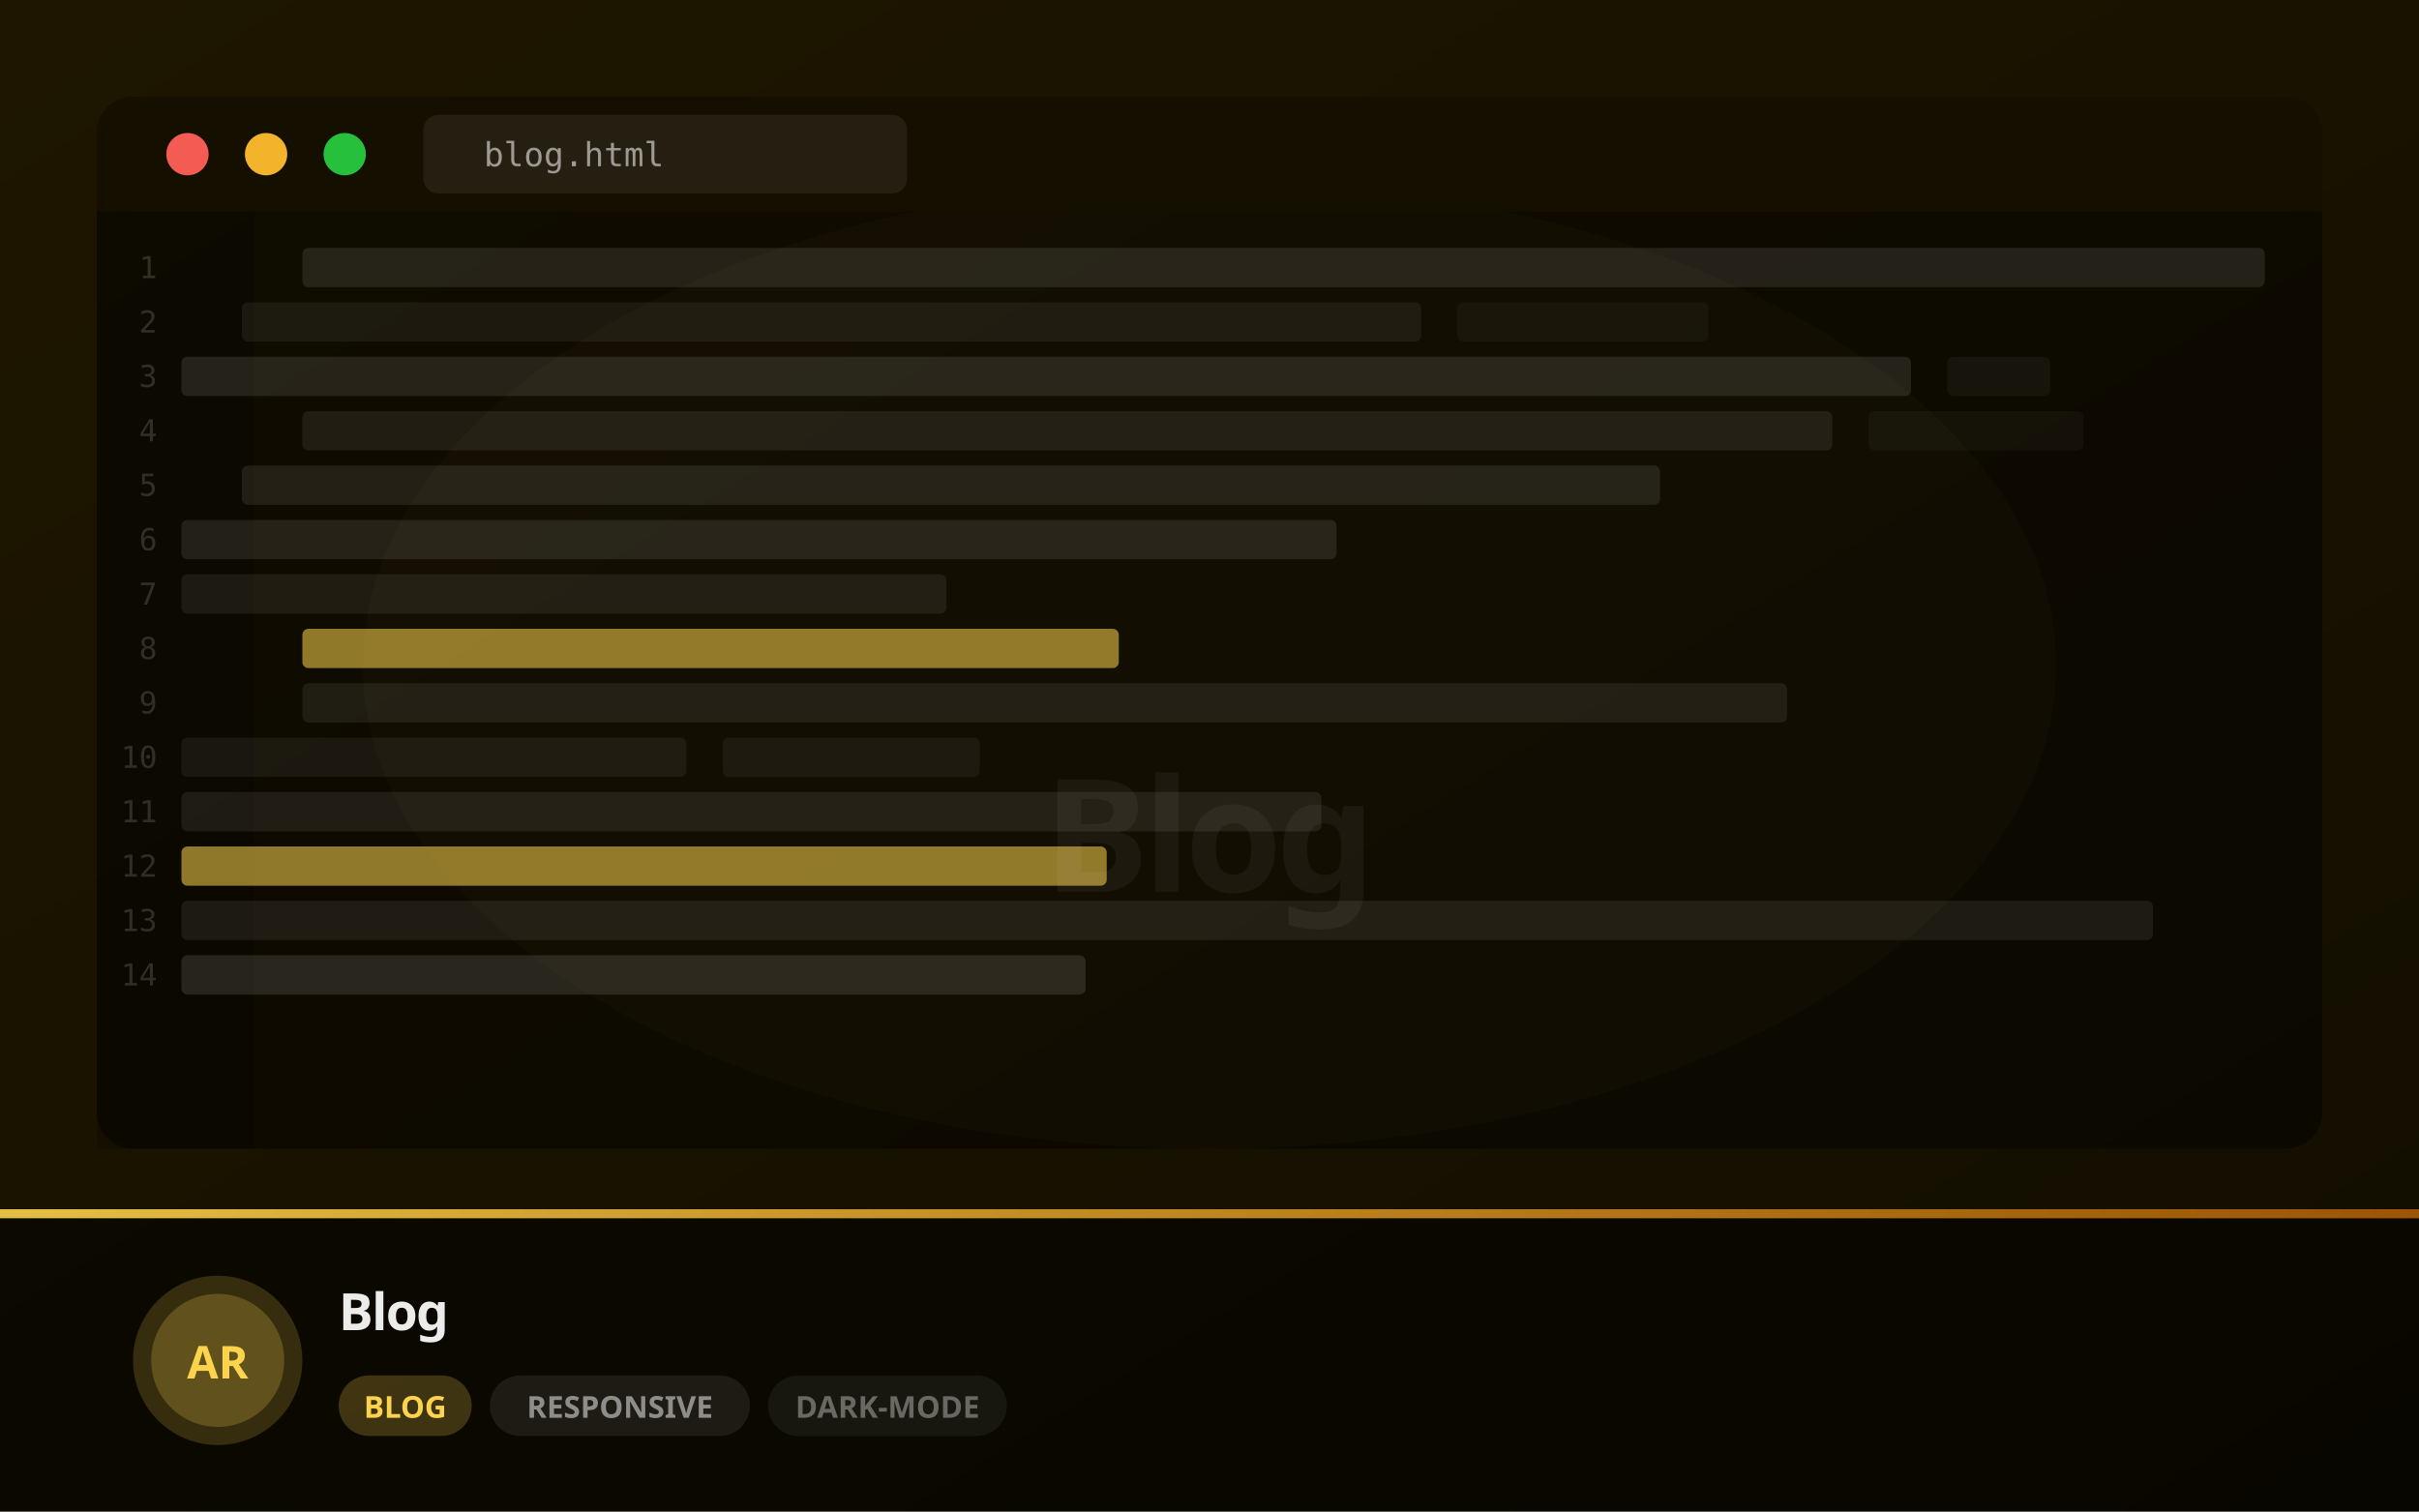
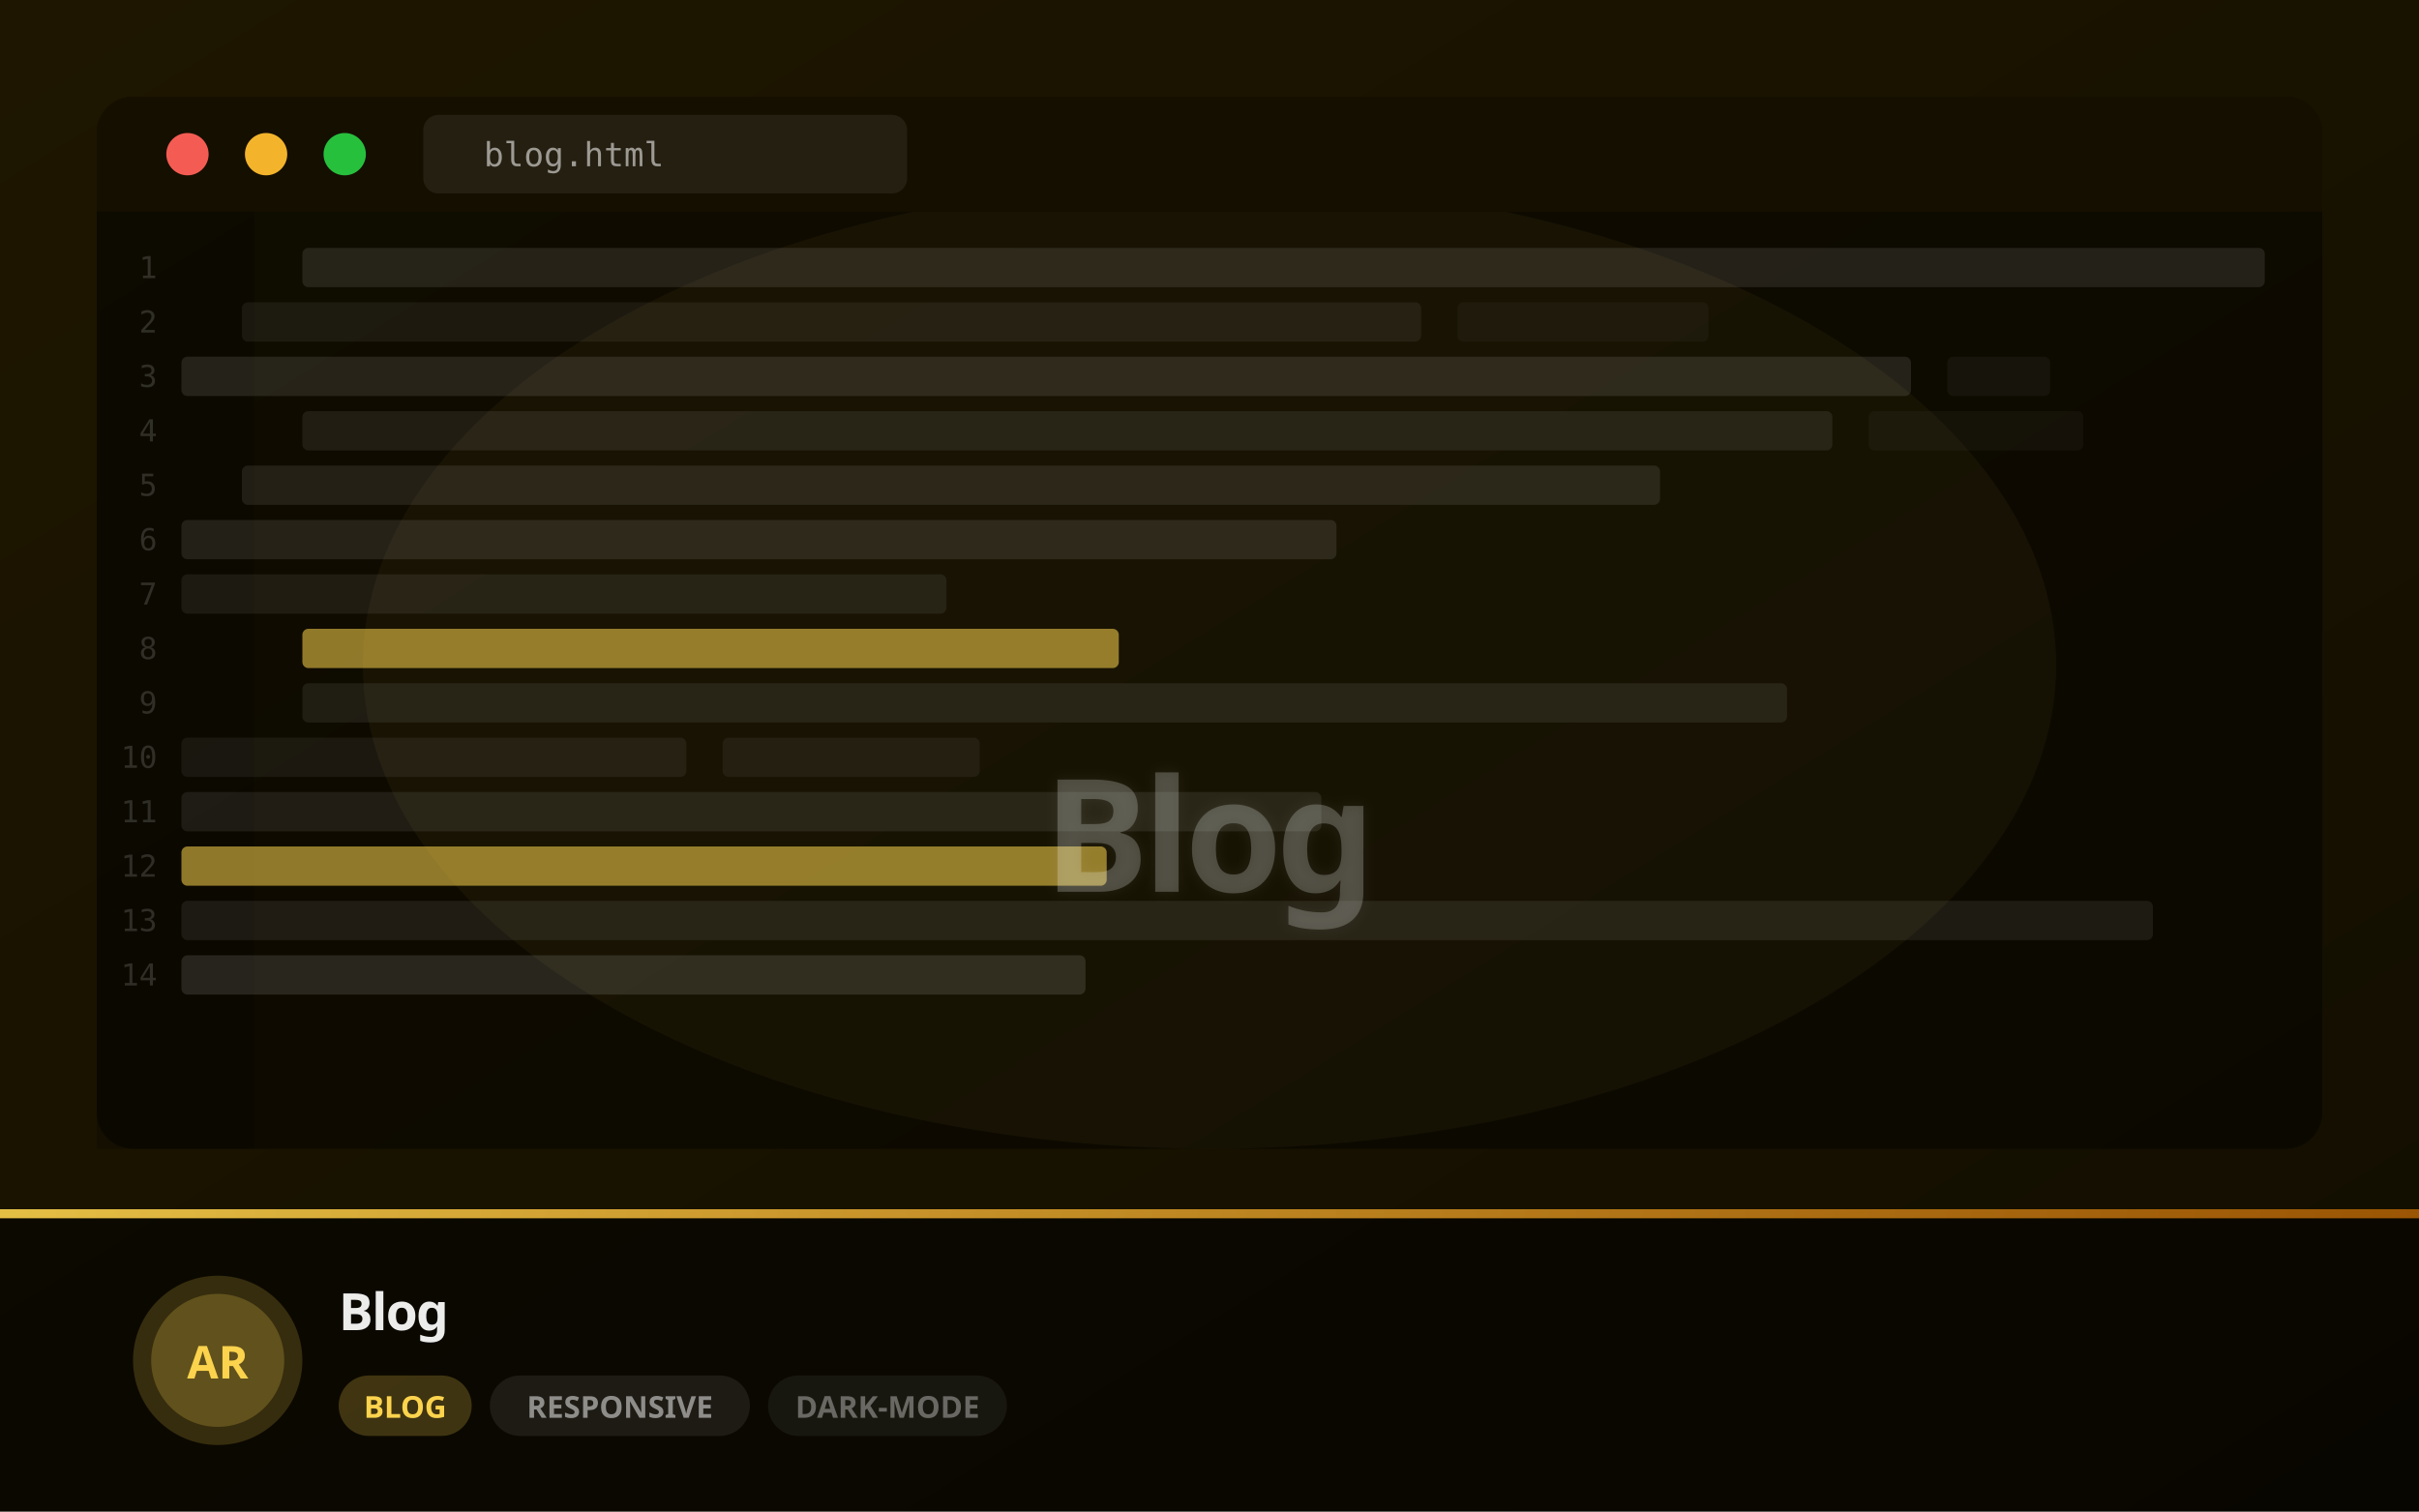
<svg xmlns="http://www.w3.org/2000/svg" width="800" height="500" viewBox="0 0 800 500">
  <defs>
    <linearGradient id="g" x1="0%" y1="0%" x2="100%" y2="100%">
      <stop offset="0%" stop-color="#1e1600" />
      <stop offset="100%" stop-color="#120e00" />
    </linearGradient>
    <linearGradient id="bar" x1="0%" y1="0%" x2="100%" y2="0%">
      <stop offset="0%" stop-color="#fcd34d" stop-opacity="0.9" />
      <stop offset="100%" stop-color="#d97706" stop-opacity="0.7" />
    </linearGradient>
    <clipPath id="clip">
      <rect width="800" height="500" rx="0" />
    </clipPath>
+     <filter id="softText">
+       <feGaussianBlur stdDeviation="2" />
+     </filter>
  </defs>
  <rect width="800" height="500" fill="url(#g)" clip-path="url(#clip)" />
-   <ellipse cx="400" cy="220" rx="280" ry="160" fill="#fcd34d" opacity="0.04" />
+   <ellipse cx="400" cy="220" rx="280" ry="160" fill="#fcd34d" opacity="0.08" />
  <rect x="32" y="32" width="736" height="348" rx="12" fill="rgba(0,0,0,0.45)" />
  <rect x="32" y="32" width="736" height="38" rx="12" fill="#150f00" />
  <rect x="32" y="56" width="736" height="14" fill="#150f00" />
  <circle cx="62" cy="51" r="7" fill="#ff5f57" opacity="0.95" />
  <circle cx="88" cy="51" r="7" fill="#febc2e" opacity="0.95" />
  <circle cx="114" cy="51" r="7" fill="#28c840" opacity="0.95" />
  <rect x="140" y="38" width="160" height="26" rx="5" fill="rgba(255,255,255,0.07)" />
  <text x="160" y="55" fill="rgba(255,255,255,0.55)" font-size="11" font-family="monospace">blog.html</text>
  <rect x="32" y="70" width="52" height="310" fill="rgba(0,0,0,0.2)" />
  <text x="52" y="92" text-anchor="end" fill="rgba(255,255,255,0.15)" font-size="10" font-family="monospace">1</text>
  <rect x="100" y="82" width="649" height="13" rx="2" fill="rgba(255,255,255,0.095)" opacity="1" />
  <text x="52" y="110" text-anchor="end" fill="rgba(255,255,255,0.15)" font-size="10" font-family="monospace">2</text>
  <rect x="80" y="100" width="390" height="13" rx="2" fill="rgba(255,255,255,0.061)" opacity="1" />
  <rect x="482" y="100" width="83" height="13" rx="2" fill="rgba(255,255,255,0.051)" opacity="0.6" />
  <text x="52" y="128" text-anchor="end" fill="rgba(255,255,255,0.15)" font-size="10" font-family="monospace">3</text>
  <rect x="60" y="118" width="572" height="13" rx="2" fill="rgba(255,255,255,0.101)" opacity="1" />
  <rect x="644" y="118" width="34" height="13" rx="2" fill="rgba(255,255,255,0.074)" opacity="0.6" />
  <text x="52" y="146" text-anchor="end" fill="rgba(255,255,255,0.15)" font-size="10" font-family="monospace">4</text>
  <rect x="100" y="136" width="506" height="13" rx="2" fill="rgba(255,255,255,0.075)" opacity="1" />
  <rect x="618" y="136" width="71" height="13" rx="2" fill="rgba(255,255,255,0.058)" opacity="0.6" />
  <text x="52" y="164" text-anchor="end" fill="rgba(255,255,255,0.15)" font-size="10" font-family="monospace">5</text>
  <rect x="80" y="154" width="469" height="13" rx="2" fill="rgba(255,255,255,0.087)" opacity="1" />
  <text x="52" y="182" text-anchor="end" fill="rgba(255,255,255,0.15)" font-size="10" font-family="monospace">6</text>
  <rect x="60" y="172" width="382" height="13" rx="2" fill="rgba(255,255,255,0.095)" opacity="1" />
  <text x="52" y="200" text-anchor="end" fill="rgba(255,255,255,0.15)" font-size="10" font-family="monospace">7</text>
  <rect x="60" y="190" width="253" height="13" rx="2" fill="rgba(255,255,255,0.074)" opacity="1" />
  <text x="52" y="218" text-anchor="end" fill="rgba(255,255,255,0.15)" font-size="10" font-family="monospace">8</text>
  <rect x="100" y="208" width="270" height="13" rx="2" fill="#fcd34d" opacity="0.55" />
  <text x="52" y="236" text-anchor="end" fill="rgba(255,255,255,0.15)" font-size="10" font-family="monospace">9</text>
  <rect x="100" y="226" width="491" height="13" rx="2" fill="rgba(255,255,255,0.075)" opacity="1" />
  <text x="52" y="254" text-anchor="end" fill="rgba(255,255,255,0.15)" font-size="10" font-family="monospace">10</text>
  <rect x="60" y="244" width="167" height="13" rx="2" fill="rgba(255,255,255,0.06)" opacity="1" />
  <rect x="239" y="244" width="85" height="13" rx="2" fill="rgba(255,255,255,0.087)" opacity="0.6" />
  <text x="52" y="272" text-anchor="end" fill="rgba(255,255,255,0.15)" font-size="10" font-family="monospace">11</text>
  <rect x="60" y="262" width="377" height="13" rx="2" fill="rgba(255,255,255,0.081)" opacity="1" />
  <text x="52" y="290" text-anchor="end" fill="rgba(255,255,255,0.15)" font-size="10" font-family="monospace">12</text>
  <rect x="60" y="280" width="306" height="13" rx="2" fill="#fcd34d" opacity="0.55" />
  <text x="52" y="308" text-anchor="end" fill="rgba(255,255,255,0.15)" font-size="10" font-family="monospace">13</text>
  <rect x="60" y="298" width="652" height="13" rx="2" fill="rgba(255,255,255,0.076)" opacity="1" />
  <text x="52" y="326" text-anchor="end" fill="rgba(255,255,255,0.15)" font-size="10" font-family="monospace">14</text>
  <rect x="60" y="316" width="299" height="13" rx="2" fill="rgba(255,255,255,0.115)" opacity="1" />
-   <text x="400" y="295" text-anchor="middle" fill="rgba(255,255,255,0.05)" font-size="52" font-weight="900" font-family="system-ui,sans-serif" letter-spacing="-2">Blog</text>
+   <text x="400" y="295" text-anchor="middle" fill="rgba(248,250,252,0.22)" font-size="52" font-weight="900" font-family="system-ui,sans-serif" letter-spacing="-2">
+     Blog
+   </text>
+   <text x="400" y="295" text-anchor="middle" fill="rgba(255,255,255,0.06)" font-size="52" font-weight="900" font-family="system-ui,sans-serif" letter-spacing="-2" filter="url(#softText)">
+     Blog
+   </text>
  <rect x="0" y="400" width="800" height="100" fill="rgba(0,0,0,0.55)" />
  <rect x="0" y="400" width="800" height="3" fill="url(#bar)" />
  <circle cx="72" cy="450" r="28" fill="#fcd34d" opacity="0.18" />
  <circle cx="72" cy="450" r="22" fill="#fcd34d" opacity="0.22" />
  <text x="72" y="456" text-anchor="middle" fill="#fcd34d" font-size="15" font-weight="800" font-family="system-ui,sans-serif">AR</text>
  <text x="112" y="440" fill="rgba(255,255,255,0.92)" font-size="17" font-weight="800" font-family="system-ui,sans-serif" letter-spacing="-0.5">Blog</text>
  <rect x="112" y="455" width="44" height="20" rx="10" fill="#fcd34d" opacity="0.22" />
  <text x="134" y="469" text-anchor="middle" fill="#fcd34d" font-size="10" font-weight="700" font-family="system-ui,sans-serif">BLOG</text>
  <rect x="162" y="455" width="86" height="20" rx="10" fill="rgba(255,255,255,0.08)" />
  <text x="205" y="469" text-anchor="middle" fill="rgba(255,255,255,0.5)" font-size="10" font-weight="600" font-family="system-ui,sans-serif">RESPONSIVE</text>
  <rect x="254" y="455" width="79" height="20" rx="10" fill="rgba(255,255,255,0.06)" />
  <text x="293.5" y="469" text-anchor="middle" fill="rgba(255,255,255,0.35)" font-size="10" font-weight="600" font-family="system-ui,sans-serif">DARK-MODE</text>
</svg>
